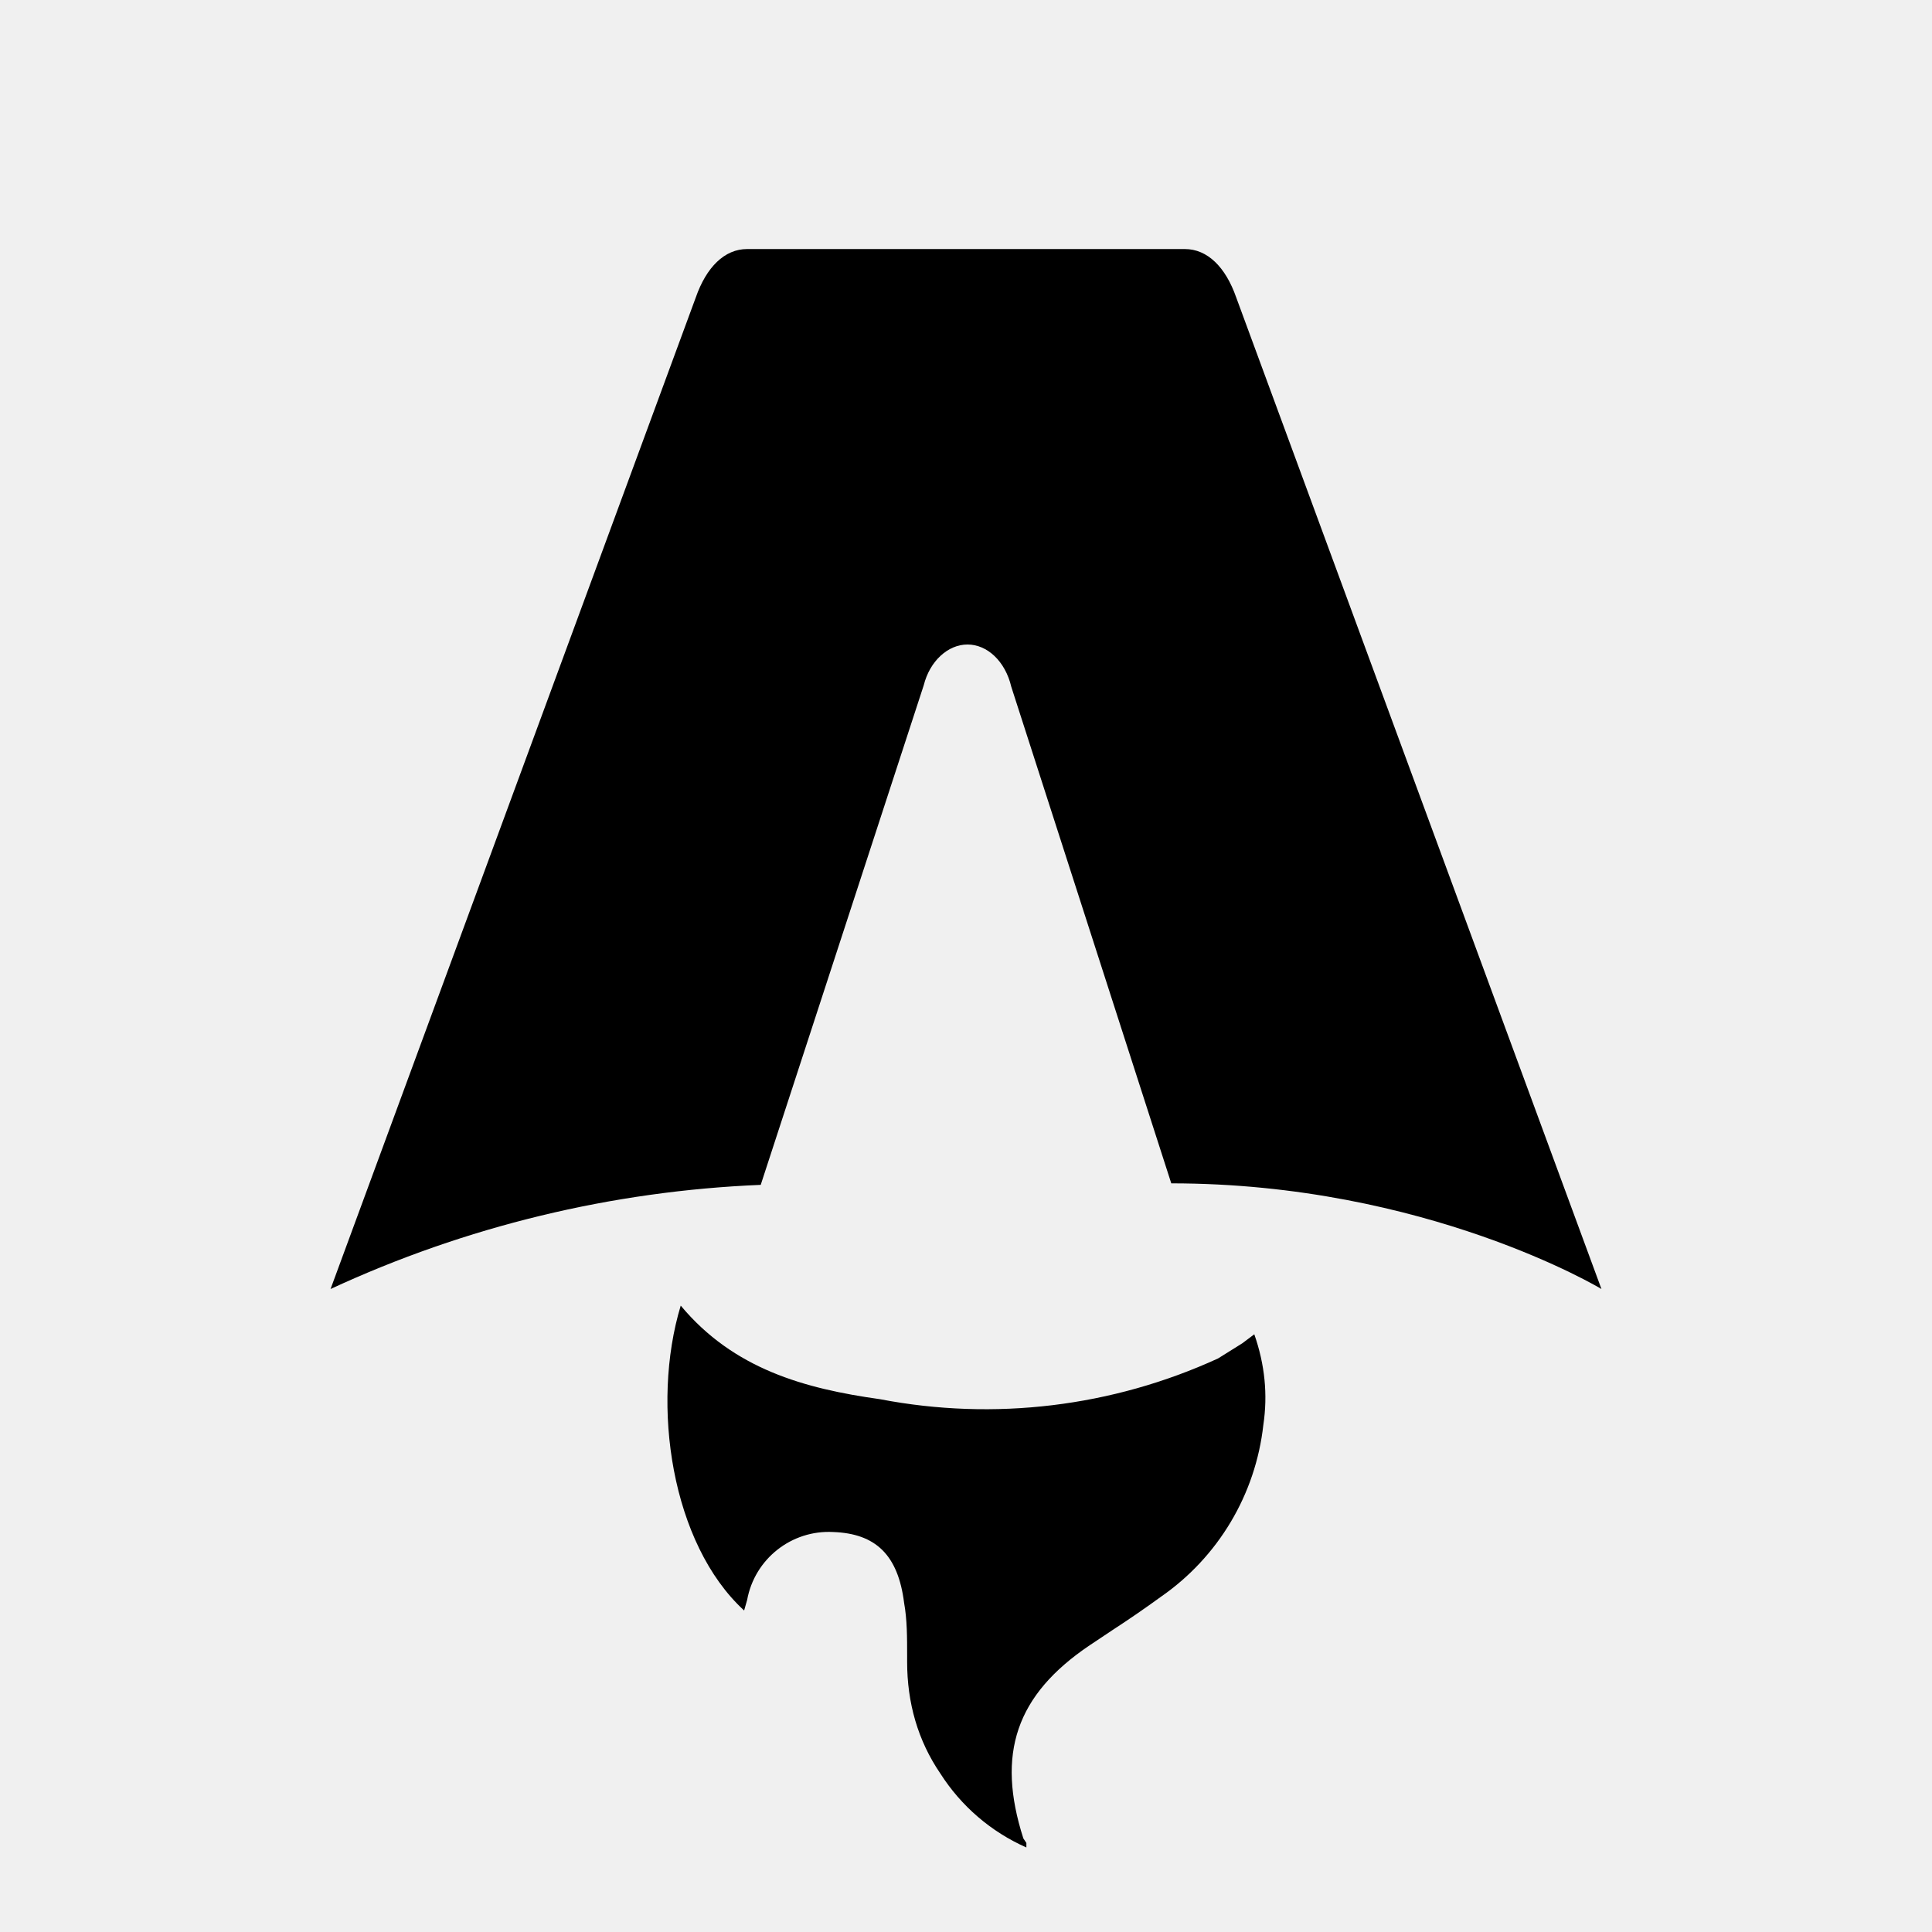
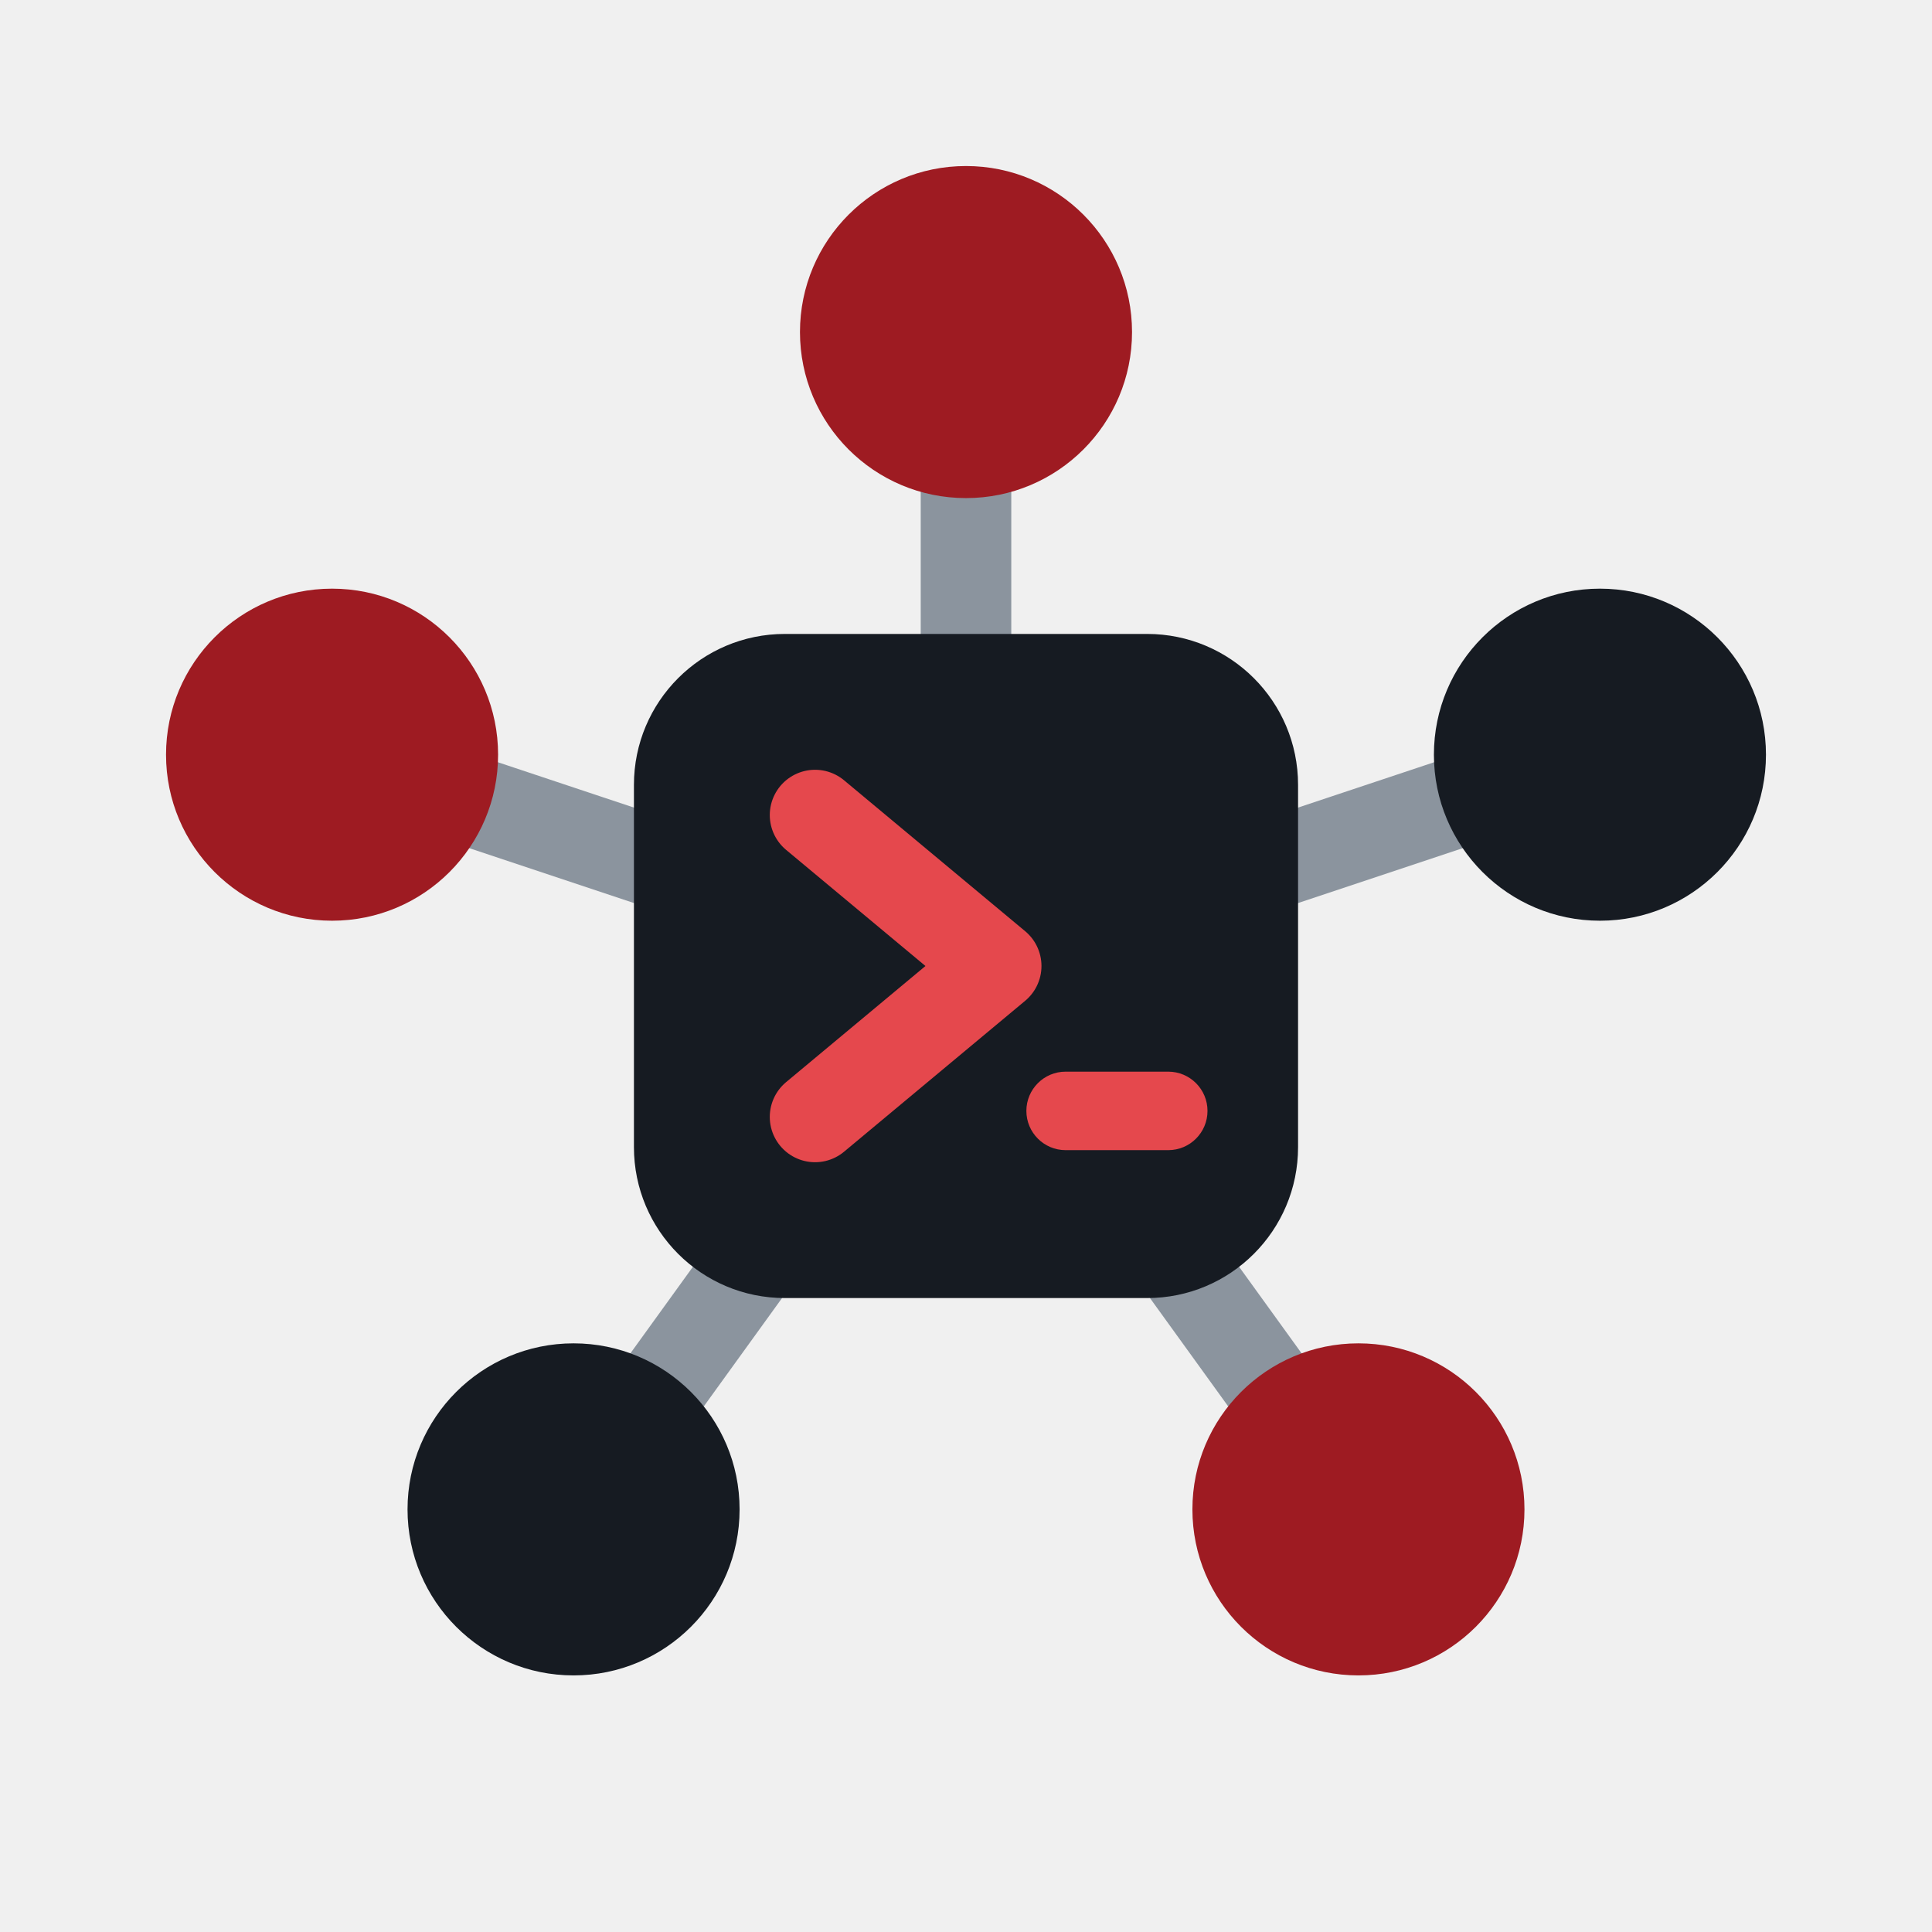
- <svg xmlns="http://www.w3.org/2000/svg" fill="none" viewBox="0 0 128 128">
-   <path d="M50.4 78.5a75.1 75.1 0 0 0-28.5 6.9l24.2-65.7c.7-2 1.9-3.2 3.4-3.2h29c1.5 0 2.7 1.2 3.4 3.2l24.2 65.7s-11.6-7-28.5-7L67 45.5c-.4-1.7-1.6-2.8-2.9-2.8-1.3 0-2.5 1.1-2.9 2.7L50.4 78.5Zm-1.1 28.2Zm-4.2-20.2c-2 6.6-.6 15.8 4.2 20.2a17.5 17.5 0 0 1 .2-.7 5.5 5.5 0 0 1 5.7-4.5c2.8.1 4.3 1.5 4.7 4.7.2 1.1.2 2.3.2 3.5v.4c0 2.7.7 5.2 2.2 7.4a13 13 0 0 0 5.7 4.9v-.3l-.2-.3c-1.8-5.6-.5-9.5 4.4-12.8l1.5-1a73 73 0 0 0 3.2-2.2 16 16 0 0 0 6.8-11.4c.3-2 .1-4-.6-6l-.8.6-1.6 1a37 37 0 0 1-22.4 2.7c-5-.7-9.7-2-13.2-6.2Z" />
-   <style>
-         path { fill: #000; }
-         @media (prefers-color-scheme: dark) {
-             path { fill: #FFF; }
-         }
-     </style>
+ <svg xmlns="http://www.w3.org/2000/svg" viewBox="0 0 64 64" fill="none">
+   <g stroke="#8b949e" stroke-width="3" stroke-linecap="round">
+     <line x1="32" y1="32" x2="32" y2="11" />
+     <line x1="32" y1="32" x2="53" y2="25" />
+     <line x1="32" y1="32" x2="45" y2="50" />
+     <line x1="32" y1="32" x2="19" y2="50" />
+     <line x1="32" y1="32" x2="11" y2="25" />
+   </g>
+   <circle cx="32" cy="11" r="5.5" fill="#9e1b22" />
+   <circle cx="11" cy="25" r="5.5" fill="#9e1b22" />
+   <circle cx="53" cy="25" r="5.5" fill="#161b22" />
+   <circle cx="19" cy="50" r="5.5" fill="#161b22" />
+   <circle cx="45" cy="50" r="5.5" fill="#9e1b22" />
+   <rect x="21" y="21" width="22" height="22" rx="5" fill="#161b22" />
+   <path d="M27 27 L33 32 L27 37" stroke="#e5484d" stroke-width="3" stroke-linecap="round" stroke-linejoin="round" fill="none" />
+   <rect x="34" y="35.5" width="6" height="2.6" rx="1.3" fill="#e5484d" />
</svg>
